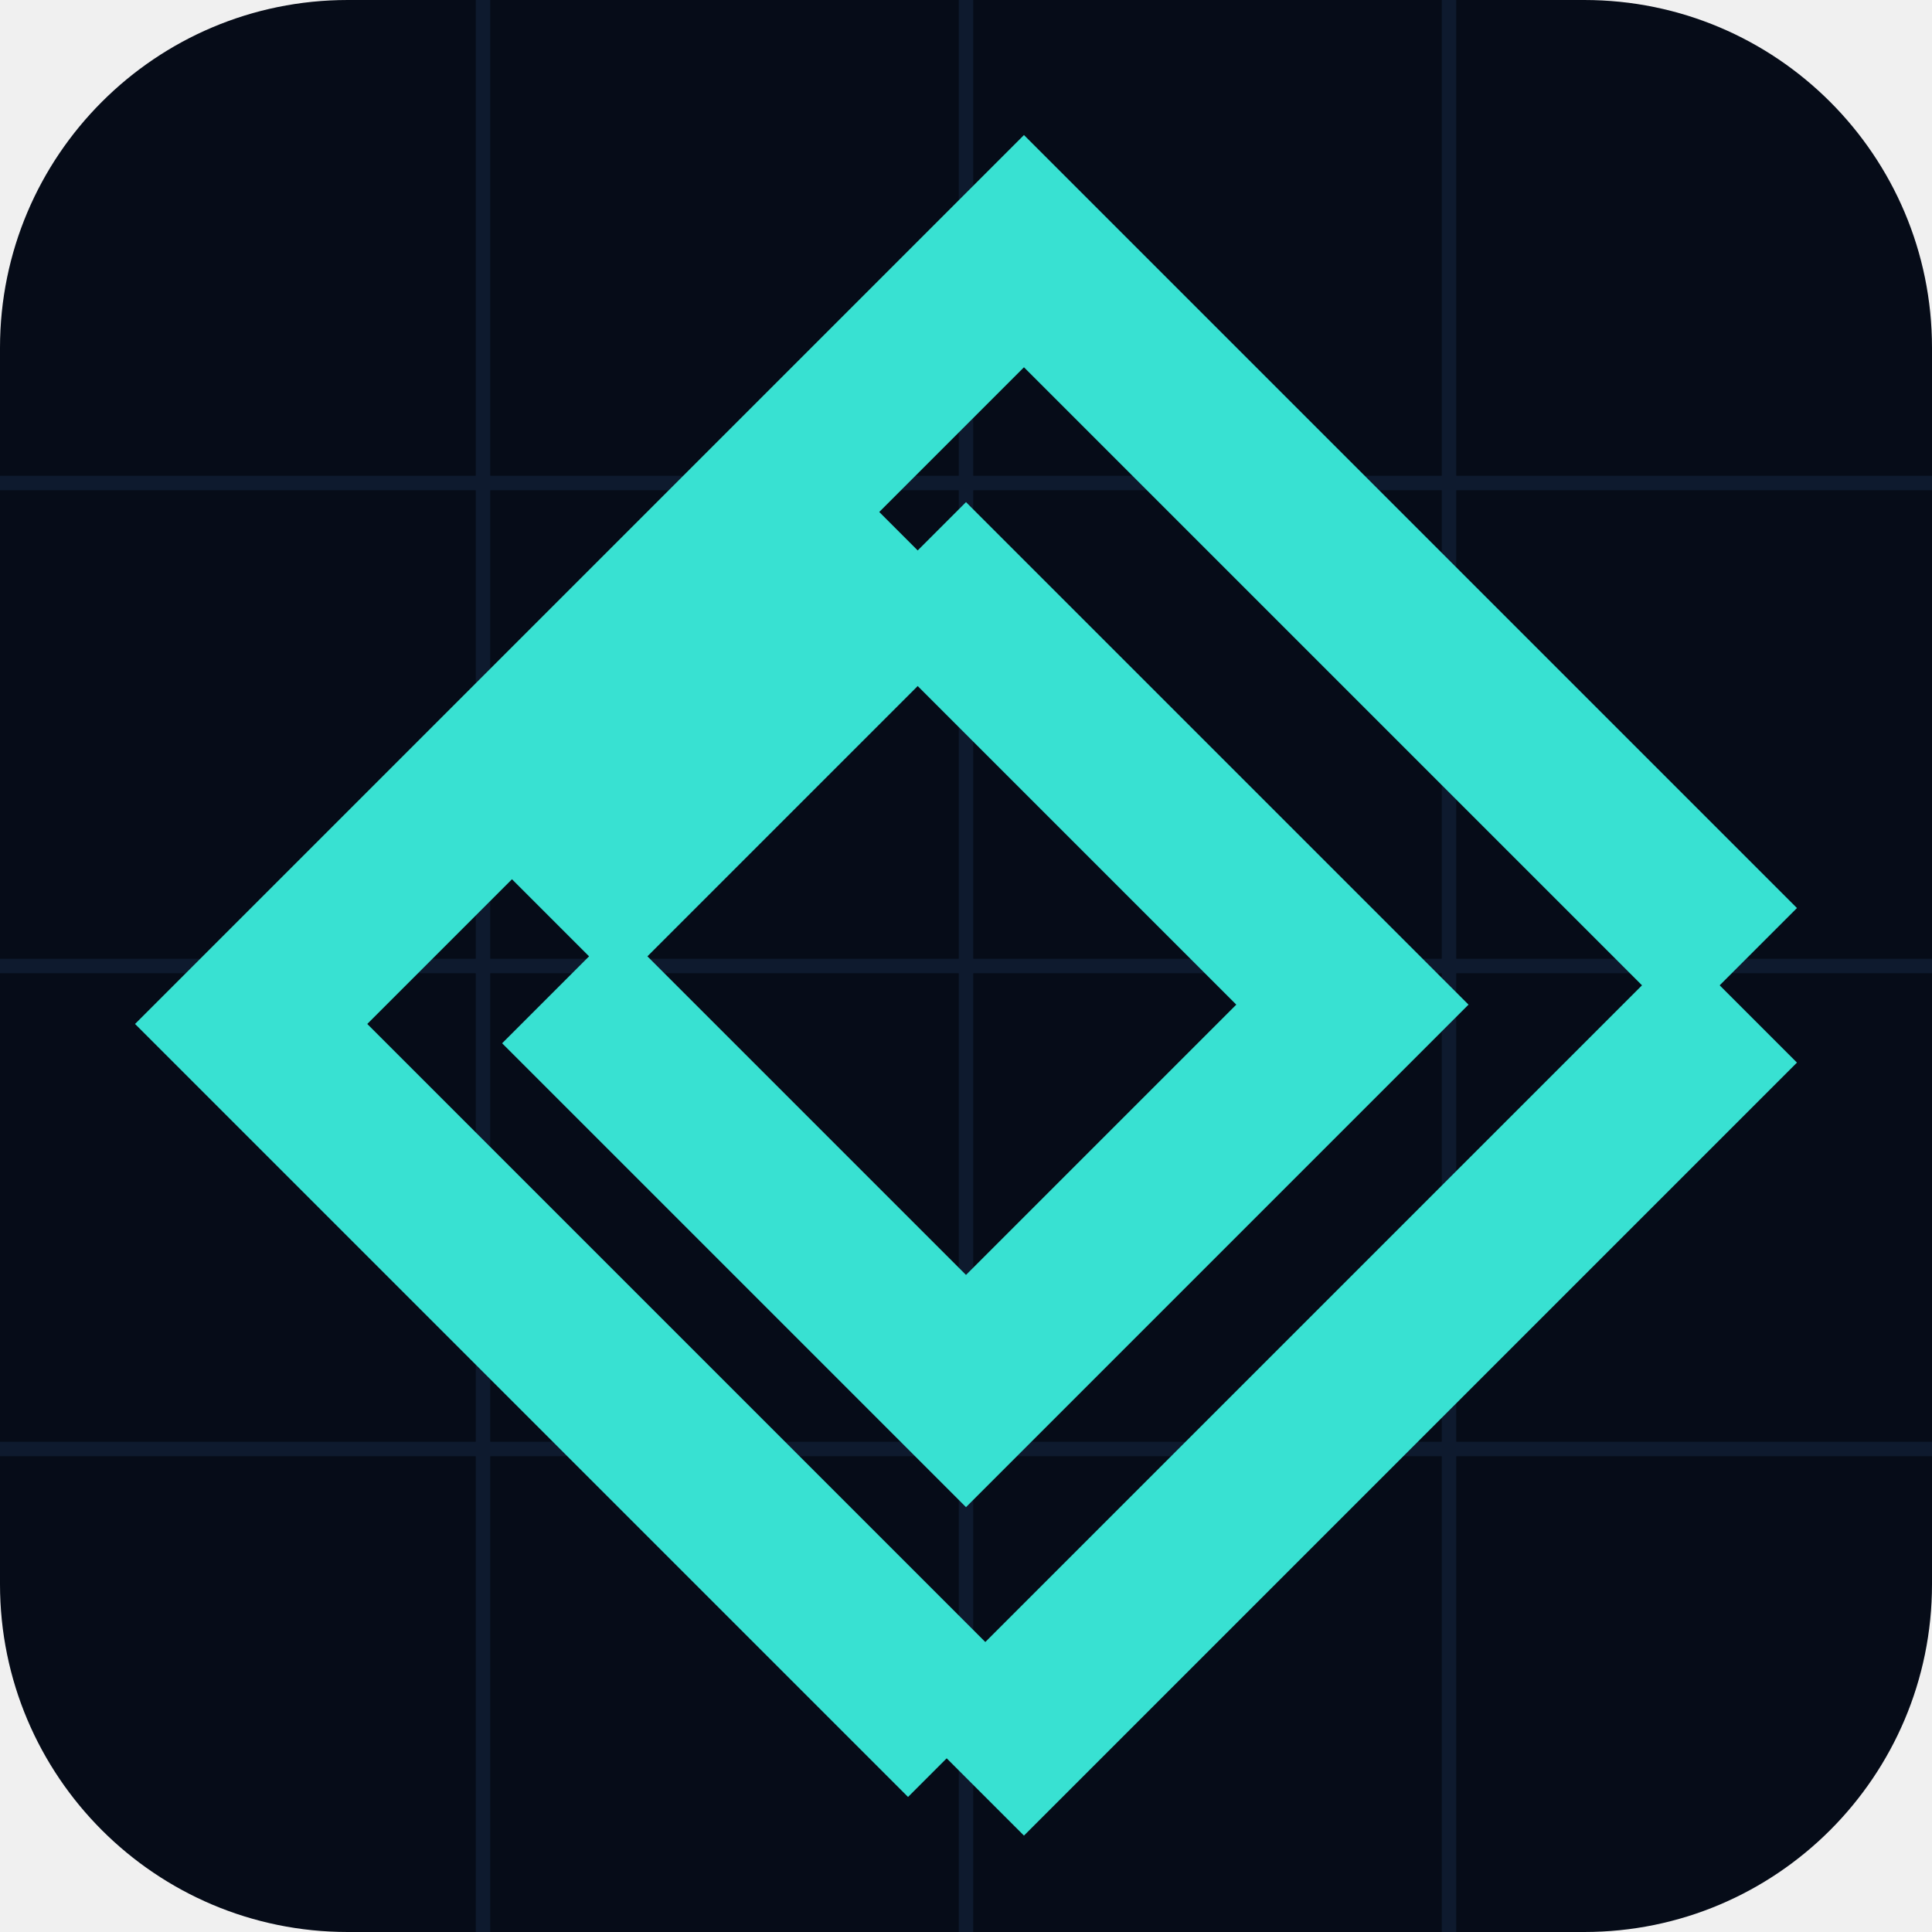
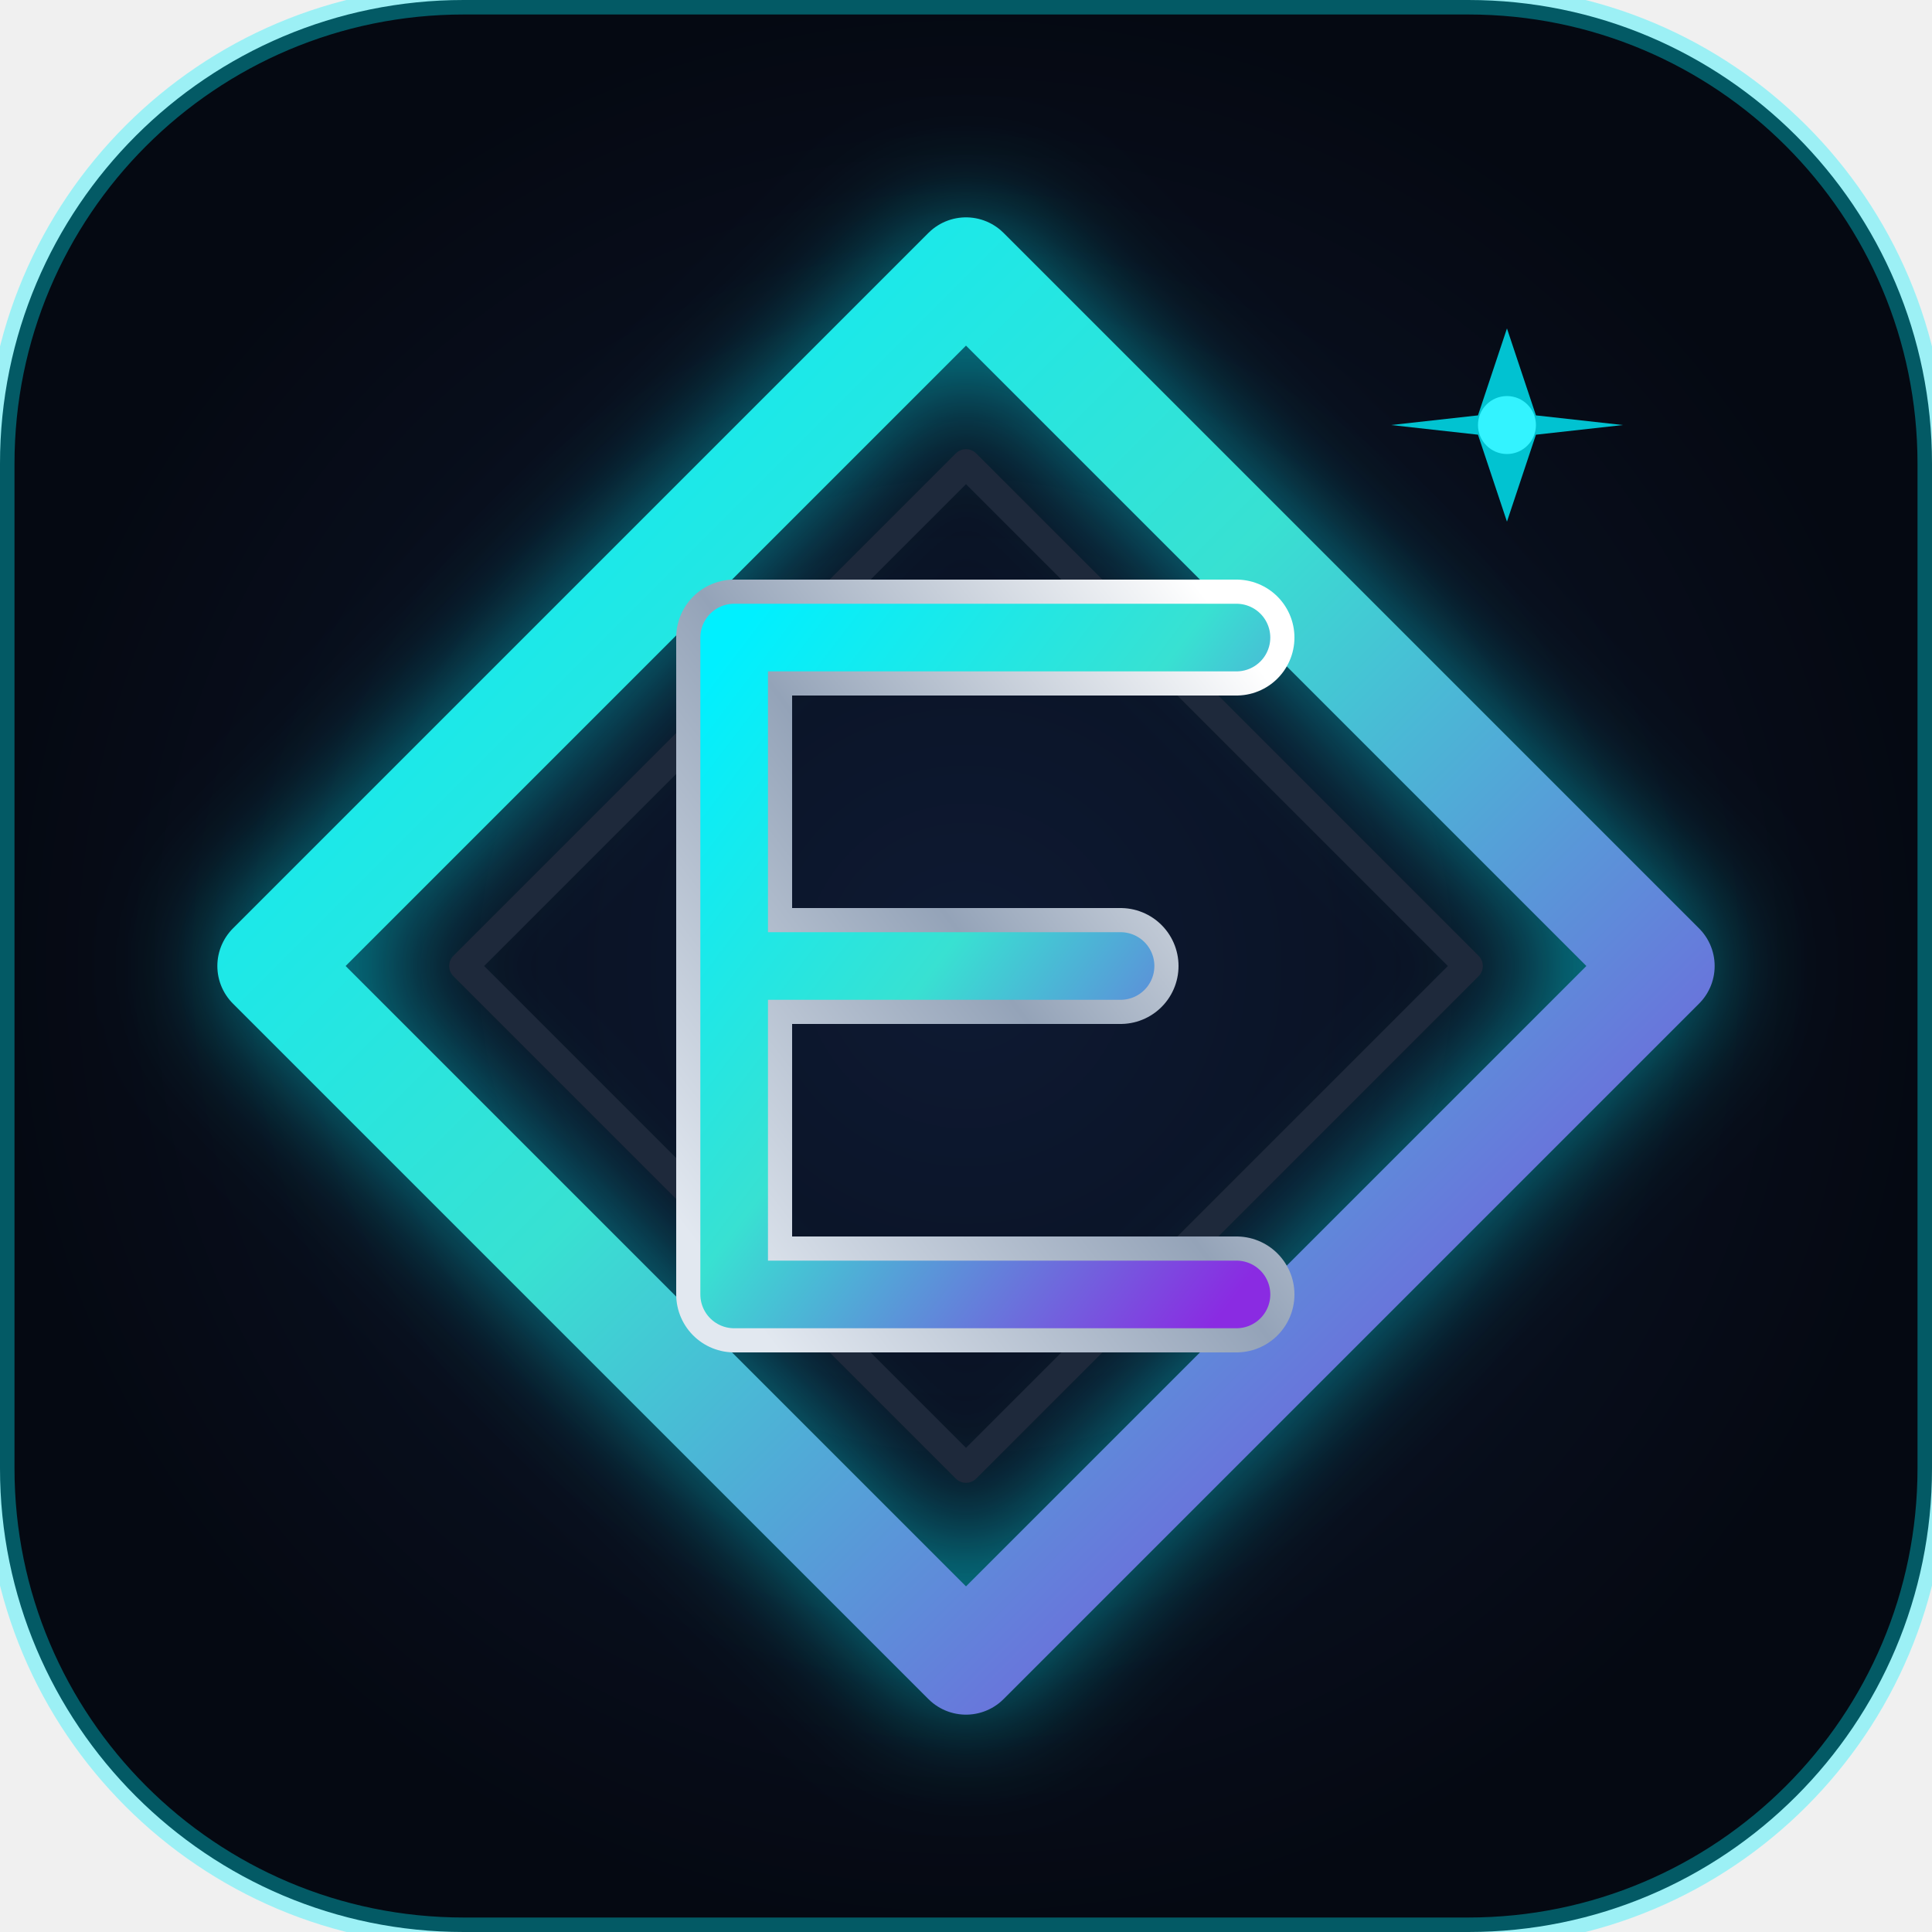
<svg xmlns="http://www.w3.org/2000/svg" viewBox="0 0 100 100" fill="none">
-   <rect width="100" height="100" rx="18" fill="#060C18" />
-   <path d="M 25 0 V 100 M 50 0 V 100 M 75 0 V 100 M 0 25 H 100 M 0 50 H 100 M 0 75 H 100" stroke="#0E1A2E" stroke-width="0.75" />
-   <path d="M 87 47 L 53 13 L 13 53 L 47 87" stroke="#38E1D2" stroke-width="8.5" stroke-linecap="square" stroke-linejoin="miter" />
-   <path d="M 53 89 L 87 55" stroke="#38E1D2" stroke-width="8.5" stroke-linecap="square" />
-   <path d="M 32 45 L 45 32" stroke="#38E1D2" stroke-width="8.5" stroke-linecap="square" />
-   <path d="M 50 32 L 70 52 L 50 72 L 32 54" stroke="#38E1D2" stroke-width="8.5" stroke-linecap="square" stroke-linejoin="miter" />
+   <defs>
+     <radialGradient id="favVaultBg" cx="50%" cy="50%" r="50%">
+       <stop offset="0%" stop-color="#0E1A33" />
+       <stop offset="100%" stop-color="#050912" />
+     </radialGradient>
+     <linearGradient id="favNeonCyanPurple" x1="0%" y1="0%" x2="100%" y2="100%">
+       <stop offset="0%" stop-color="#00F0FF" />
+       <stop offset="45%" stop-color="#38E1D2" />
+       <stop offset="100%" stop-color="#8A2BE2" />
+     </linearGradient>
+     <linearGradient id="favTitaniumEdge" x1="0%" y1="100%" x2="100%" y2="0%">
+       <stop offset="0%" stop-color="#E2E8F0" />
+       <stop offset="50%" stop-color="#94A3B8" />
+       <stop offset="100%" stop-color="#FFFFFF" />
+     </linearGradient>
+     <filter id="favVaultGlow" x="-20%" y="-20%" width="140%" height="140%">
+       <feGaussianBlur stdDeviation="3" result="blur" />
+       <feComposite in="SourceGraphic" in2="blur" operator="over" />
+     </filter>
+   </defs>
+   <rect width="100" height="100" rx="24" fill="url(#favVaultBg)" stroke="#00F0FF" stroke-opacity="0.35" stroke-width="1.5" />
+   <g filter="url(#favVaultGlow)" opacity="0.6">
+     <path d="M 50 14 L 86 50 L 50 86 L 14 50 Z" stroke="#00F0FF" stroke-width="5" stroke-linejoin="round" />
+   </g>
+   <path d="M 50 14 L 86 50 L 50 86 L 14 50 Z" stroke="url(#favNeonCyanPurple)" stroke-width="5.5" stroke-linejoin="round" />
+   <path d="M 50 24 L 76 50 L 50 76 L 24 50 Z" stroke="#1E293B" stroke-width="1.5" stroke-linejoin="round" />
+   <path d="M 64 33 H 38 V 67 H 64 M 38 50 H 58" stroke="url(#favTitaniumEdge)" stroke-width="6" stroke-linecap="round" stroke-linejoin="round" />
+   <path d="M 64 33 H 38 V 67 H 64 M 38 50 H 58" stroke="url(#favNeonCyanPurple)" stroke-width="3.5" stroke-linecap="round" stroke-linejoin="round" />
+   <circle cx="78" cy="22" r="1.5" fill="#FFFFFF" />
+   <polygon points="78,17 79.5,21.5 84,22 79.5,22.5 78,27 76.5,22.5 72,22 76.5,21.5" fill="#00F0FF" opacity="0.8" />
</svg>
